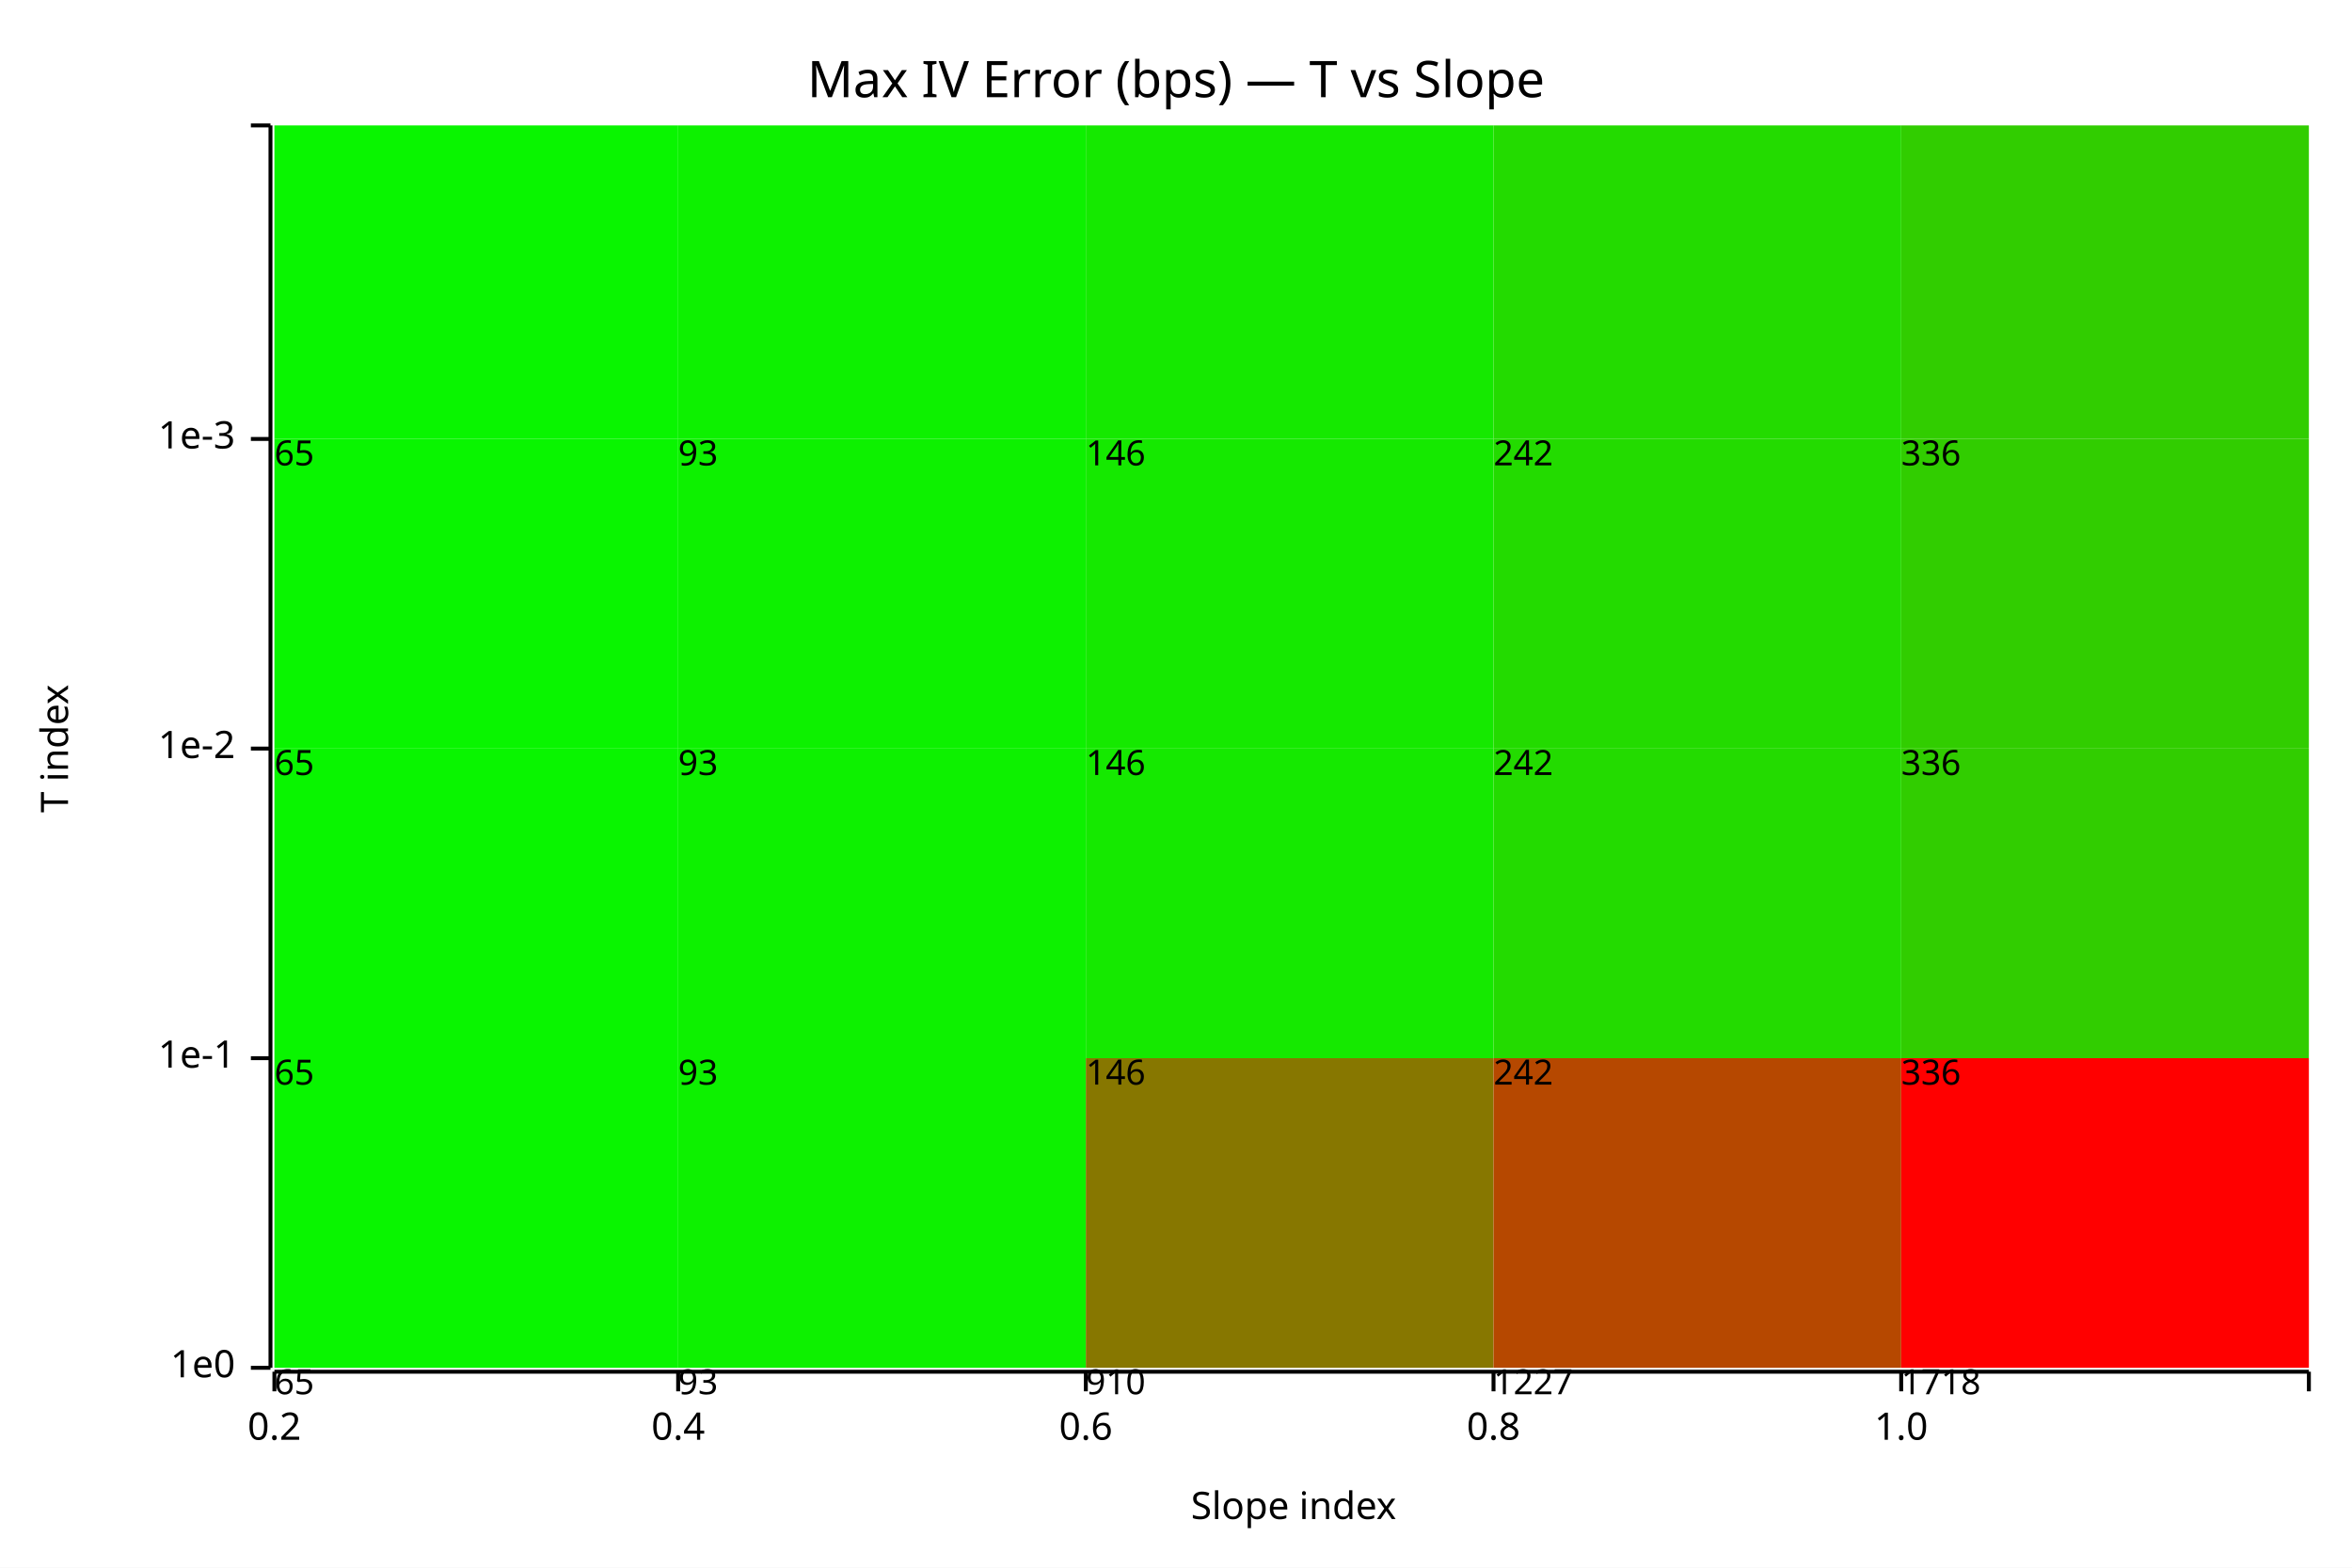
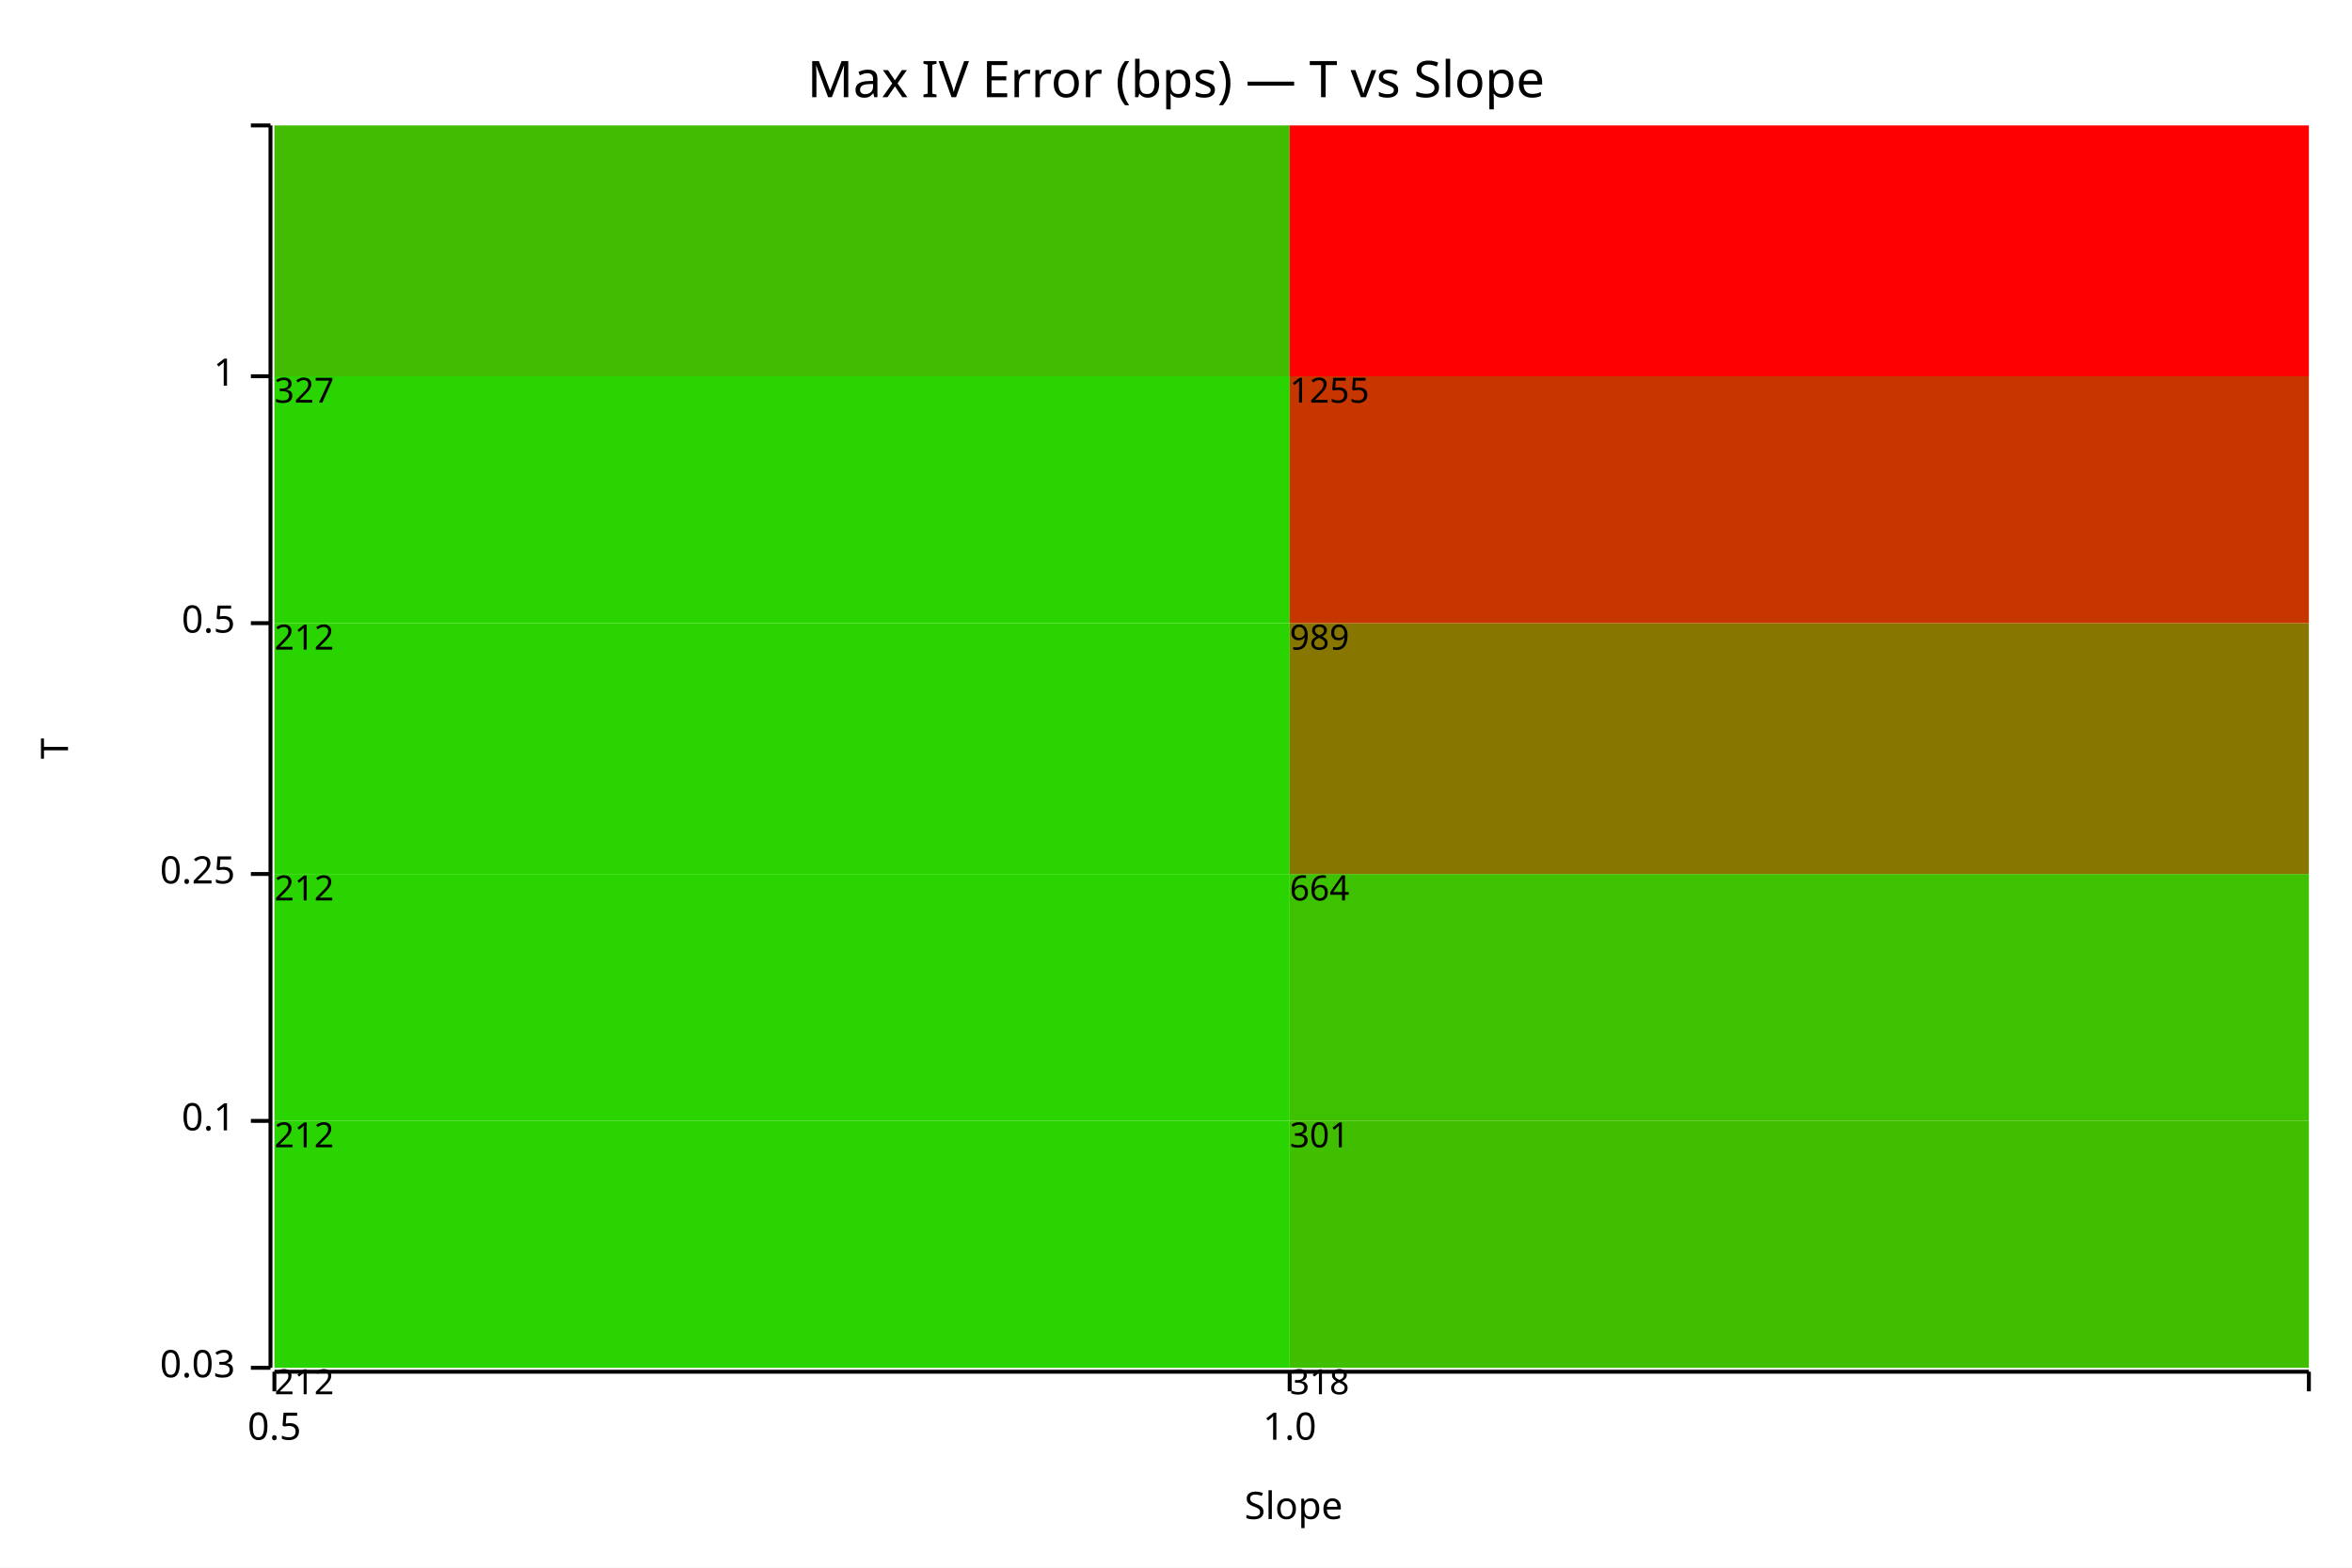
<svg xmlns="http://www.w3.org/2000/svg" width="600" height="400" viewBox="0 0 600 400">
  <rect x="0" y="0" width="600" height="400" opacity="1" fill="#FFFFFF" stroke="none" />
  <text x="300" y="15" dy="0.76em" text-anchor="middle" font-family="sans-serif" font-size="12.903" opacity="1" fill="#000000">
Max IV Error (bps) — T vs Slope
</text>
  <text x="10" y="191" dy="0.76em" text-anchor="middle" font-family="sans-serif" font-size="9.677" opacity="1" fill="#000000" transform="rotate(270, 10, 191)">
- T index
+ T
</text>
  <text x="330" y="390" dy="-0.5ex" text-anchor="middle" font-family="sans-serif" font-size="9.677" opacity="1" fill="#000000">
- Slope index
+ Slope
</text>
  <polyline fill="none" opacity="1" stroke="#000000" stroke-width="1" points="69,32 69,349 " />
  <text x="60" y="349" dy="0.5ex" text-anchor="end" font-family="sans-serif" font-size="9.677" opacity="1" fill="#000000">
- 1e0
+ 0.03
</text>
  <polyline fill="none" opacity="1" stroke="#000000" stroke-width="1" points="64,349 69,349 " />
-   <text x="60" y="270" dy="0.5ex" text-anchor="end" font-family="sans-serif" font-size="9.677" opacity="1" fill="#000000">
- 1e-1
+   <text x="60" y="286" dy="0.5ex" text-anchor="end" font-family="sans-serif" font-size="9.677" opacity="1" fill="#000000">
+ 0.1
</text>
-   <polyline fill="none" opacity="1" stroke="#000000" stroke-width="1" points="64,270 69,270 " />
-   <text x="60" y="191" dy="0.5ex" text-anchor="end" font-family="sans-serif" font-size="9.677" opacity="1" fill="#000000">
- 1e-2
+   <polyline fill="none" opacity="1" stroke="#000000" stroke-width="1" points="64,286 69,286 " />
+   <text x="60" y="223" dy="0.5ex" text-anchor="end" font-family="sans-serif" font-size="9.677" opacity="1" fill="#000000">
+ 0.25
</text>
-   <polyline fill="none" opacity="1" stroke="#000000" stroke-width="1" points="64,191 69,191 " />
-   <text x="60" y="112" dy="0.5ex" text-anchor="end" font-family="sans-serif" font-size="9.677" opacity="1" fill="#000000">
- 1e-3
+   <polyline fill="none" opacity="1" stroke="#000000" stroke-width="1" points="64,223 69,223 " />
+   <text x="60" y="159" dy="0.5ex" text-anchor="end" font-family="sans-serif" font-size="9.677" opacity="1" fill="#000000">
+ 0.5
</text>
-   <polyline fill="none" opacity="1" stroke="#000000" stroke-width="1" points="64,112 69,112 " />
+   <polyline fill="none" opacity="1" stroke="#000000" stroke-width="1" points="64,159 69,159 " />
+   <text x="60" y="96" dy="0.5ex" text-anchor="end" font-family="sans-serif" font-size="9.677" opacity="1" fill="#000000">
+ 1
+ </text>
+   <polyline fill="none" opacity="1" stroke="#000000" stroke-width="1" points="64,96 69,96 " />
  <text x="60" y="32" dy="0.5ex" text-anchor="end" font-family="sans-serif" font-size="9.677" opacity="1" fill="#000000">

</text>
  <polyline fill="none" opacity="1" stroke="#000000" stroke-width="1" points="64,32 69,32 " />
  <polyline fill="none" opacity="1" stroke="#000000" stroke-width="1" points="70,350 589,350 " />
  <text x="70" y="360" dy="0.76em" text-anchor="middle" font-family="sans-serif" font-size="9.677" opacity="1" fill="#000000">
- 0.2
+ 0.5
</text>
  <polyline fill="none" opacity="1" stroke="#000000" stroke-width="1" points="70,350 70,355 " />
-   <text x="173" y="360" dy="0.76em" text-anchor="middle" font-family="sans-serif" font-size="9.677" opacity="1" fill="#000000">
- 0.4
- </text>
-   <polyline fill="none" opacity="1" stroke="#000000" stroke-width="1" points="173,350 173,355 " />
-   <text x="277" y="360" dy="0.76em" text-anchor="middle" font-family="sans-serif" font-size="9.677" opacity="1" fill="#000000">
- 0.6
- </text>
-   <polyline fill="none" opacity="1" stroke="#000000" stroke-width="1" points="277,350 277,355 " />
-   <text x="381" y="360" dy="0.76em" text-anchor="middle" font-family="sans-serif" font-size="9.677" opacity="1" fill="#000000">
- 0.8
- </text>
-   <polyline fill="none" opacity="1" stroke="#000000" stroke-width="1" points="381,350 381,355 " />
-   <text x="485" y="360" dy="0.76em" text-anchor="middle" font-family="sans-serif" font-size="9.677" opacity="1" fill="#000000">
+   <text x="329" y="360" dy="0.76em" text-anchor="middle" font-family="sans-serif" font-size="9.677" opacity="1" fill="#000000">
1.0
</text>
-   <polyline fill="none" opacity="1" stroke="#000000" stroke-width="1" points="485,350 485,355 " />
+   <polyline fill="none" opacity="1" stroke="#000000" stroke-width="1" points="329,350 329,355 " />
  <text x="589" y="360" dy="0.76em" text-anchor="middle" font-family="sans-serif" font-size="9.677" opacity="1" fill="#000000">

</text>
  <polyline fill="none" opacity="1" stroke="#000000" stroke-width="1" points="589,350 589,355 " />
-   <rect x="70" y="270" width="103" height="79" opacity="1" fill="#09F500" stroke="none" />
+   <rect x="70" y="286" width="259" height="63" opacity="1" fill="#2AD400" stroke="none" />
  <text x="70" y="349" dy="0.76em" text-anchor="start" font-family="sans-serif" font-size="8.871" opacity="1" fill="#000000">
- 65
+ 212
</text>
-   <rect x="173" y="270" width="104" height="79" opacity="1" fill="#0DF100" stroke="none" />
-   <text x="173" y="349" dy="0.76em" text-anchor="start" font-family="sans-serif" font-size="8.871" opacity="1" fill="#000000">
- 93
+   <rect x="329" y="286" width="260" height="63" opacity="1" fill="#40BE00" stroke="none" />
+   <text x="329" y="349" dy="0.76em" text-anchor="start" font-family="sans-serif" font-size="8.871" opacity="1" fill="#000000">
+ 318
</text>
-   <rect x="277" y="270" width="104" height="79" opacity="1" fill="#877700" stroke="none" />
-   <text x="277" y="349" dy="0.76em" text-anchor="start" font-family="sans-serif" font-size="8.871" opacity="1" fill="#000000">
- 910
+   <rect x="70" y="223" width="259" height="63" opacity="1" fill="#2AD400" stroke="none" />
+   <text x="70" y="286" dy="0.76em" text-anchor="start" font-family="sans-serif" font-size="8.871" opacity="1" fill="#000000">
+ 212
</text>
-   <rect x="381" y="270" width="104" height="79" opacity="1" fill="#B64800" stroke="none" />
-   <text x="381" y="349" dy="0.76em" text-anchor="start" font-family="sans-serif" font-size="8.871" opacity="1" fill="#000000">
- 1227
+   <rect x="329" y="223" width="260" height="63" opacity="1" fill="#3DC100" stroke="none" />
+   <text x="329" y="286" dy="0.76em" text-anchor="start" font-family="sans-serif" font-size="8.871" opacity="1" fill="#000000">
+ 301
</text>
-   <rect x="485" y="270" width="104" height="79" opacity="1" fill="#FF0000" stroke="none" />
-   <text x="485" y="349" dy="0.76em" text-anchor="start" font-family="sans-serif" font-size="8.871" opacity="1" fill="#000000">
- 1718
+   <rect x="70" y="159" width="259" height="64" opacity="1" fill="#2AD400" stroke="none" />
+   <text x="70" y="223" dy="0.76em" text-anchor="start" font-family="sans-serif" font-size="8.871" opacity="1" fill="#000000">
+ 212
</text>
-   <rect x="70" y="191" width="103" height="79" opacity="1" fill="#09F500" stroke="none" />
-   <text x="70" y="270" dy="0.76em" text-anchor="start" font-family="sans-serif" font-size="8.871" opacity="1" fill="#000000">
- 65
+   <rect x="329" y="159" width="260" height="64" opacity="1" fill="#877700" stroke="none" />
+   <text x="329" y="223" dy="0.76em" text-anchor="start" font-family="sans-serif" font-size="8.871" opacity="1" fill="#000000">
+ 664
</text>
-   <rect x="173" y="191" width="104" height="79" opacity="1" fill="#0DF100" stroke="none" />
-   <text x="173" y="270" dy="0.76em" text-anchor="start" font-family="sans-serif" font-size="8.871" opacity="1" fill="#000000">
- 93
+   <rect x="70" y="96" width="259" height="63" opacity="1" fill="#2AD400" stroke="none" />
+   <text x="70" y="159" dy="0.76em" text-anchor="start" font-family="sans-serif" font-size="8.871" opacity="1" fill="#000000">
+ 212
</text>
-   <rect x="277" y="191" width="104" height="79" opacity="1" fill="#15E900" stroke="none" />
-   <text x="277" y="270" dy="0.76em" text-anchor="start" font-family="sans-serif" font-size="8.871" opacity="1" fill="#000000">
- 146
+   <rect x="329" y="96" width="260" height="63" opacity="1" fill="#C83600" stroke="none" />
+   <text x="329" y="159" dy="0.76em" text-anchor="start" font-family="sans-serif" font-size="8.871" opacity="1" fill="#000000">
+ 989
</text>
-   <rect x="381" y="191" width="104" height="79" opacity="1" fill="#23DB00" stroke="none" />
-   <text x="381" y="270" dy="0.76em" text-anchor="start" font-family="sans-serif" font-size="8.871" opacity="1" fill="#000000">
- 242
+   <rect x="70" y="32" width="259" height="64" opacity="1" fill="#42BC00" stroke="none" />
+   <text x="70" y="96" dy="0.76em" text-anchor="start" font-family="sans-serif" font-size="8.871" opacity="1" fill="#000000">
+ 327
</text>
-   <rect x="485" y="191" width="104" height="79" opacity="1" fill="#31CD00" stroke="none" />
-   <text x="485" y="270" dy="0.76em" text-anchor="start" font-family="sans-serif" font-size="8.871" opacity="1" fill="#000000">
- 336
- </text>
-   <rect x="70" y="112" width="103" height="79" opacity="1" fill="#09F500" stroke="none" />
-   <text x="70" y="191" dy="0.76em" text-anchor="start" font-family="sans-serif" font-size="8.871" opacity="1" fill="#000000">
- 65
- </text>
-   <rect x="173" y="112" width="104" height="79" opacity="1" fill="#0DF100" stroke="none" />
-   <text x="173" y="191" dy="0.76em" text-anchor="start" font-family="sans-serif" font-size="8.871" opacity="1" fill="#000000">
- 93
- </text>
-   <rect x="277" y="112" width="104" height="79" opacity="1" fill="#15E900" stroke="none" />
-   <text x="277" y="191" dy="0.76em" text-anchor="start" font-family="sans-serif" font-size="8.871" opacity="1" fill="#000000">
- 146
- </text>
-   <rect x="381" y="112" width="104" height="79" opacity="1" fill="#23DB00" stroke="none" />
-   <text x="381" y="191" dy="0.76em" text-anchor="start" font-family="sans-serif" font-size="8.871" opacity="1" fill="#000000">
- 242
- </text>
-   <rect x="485" y="112" width="104" height="79" opacity="1" fill="#31CD00" stroke="none" />
-   <text x="485" y="191" dy="0.76em" text-anchor="start" font-family="sans-serif" font-size="8.871" opacity="1" fill="#000000">
- 336
- </text>
-   <rect x="70" y="32" width="103" height="80" opacity="1" fill="#09F500" stroke="none" />
-   <text x="70" y="112" dy="0.76em" text-anchor="start" font-family="sans-serif" font-size="8.871" opacity="1" fill="#000000">
- 65
- </text>
-   <rect x="173" y="32" width="104" height="80" opacity="1" fill="#0DF100" stroke="none" />
-   <text x="173" y="112" dy="0.76em" text-anchor="start" font-family="sans-serif" font-size="8.871" opacity="1" fill="#000000">
- 93
- </text>
-   <rect x="277" y="32" width="104" height="80" opacity="1" fill="#15E900" stroke="none" />
-   <text x="277" y="112" dy="0.76em" text-anchor="start" font-family="sans-serif" font-size="8.871" opacity="1" fill="#000000">
- 146
- </text>
-   <rect x="381" y="32" width="104" height="80" opacity="1" fill="#23DB00" stroke="none" />
-   <text x="381" y="112" dy="0.76em" text-anchor="start" font-family="sans-serif" font-size="8.871" opacity="1" fill="#000000">
- 242
- </text>
-   <rect x="485" y="32" width="104" height="80" opacity="1" fill="#31CD00" stroke="none" />
-   <text x="485" y="112" dy="0.76em" text-anchor="start" font-family="sans-serif" font-size="8.871" opacity="1" fill="#000000">
- 336
+   <rect x="329" y="32" width="260" height="64" opacity="1" fill="#FF0000" stroke="none" />
+   <text x="329" y="96" dy="0.76em" text-anchor="start" font-family="sans-serif" font-size="8.871" opacity="1" fill="#000000">
+ 1255
</text>
</svg>
